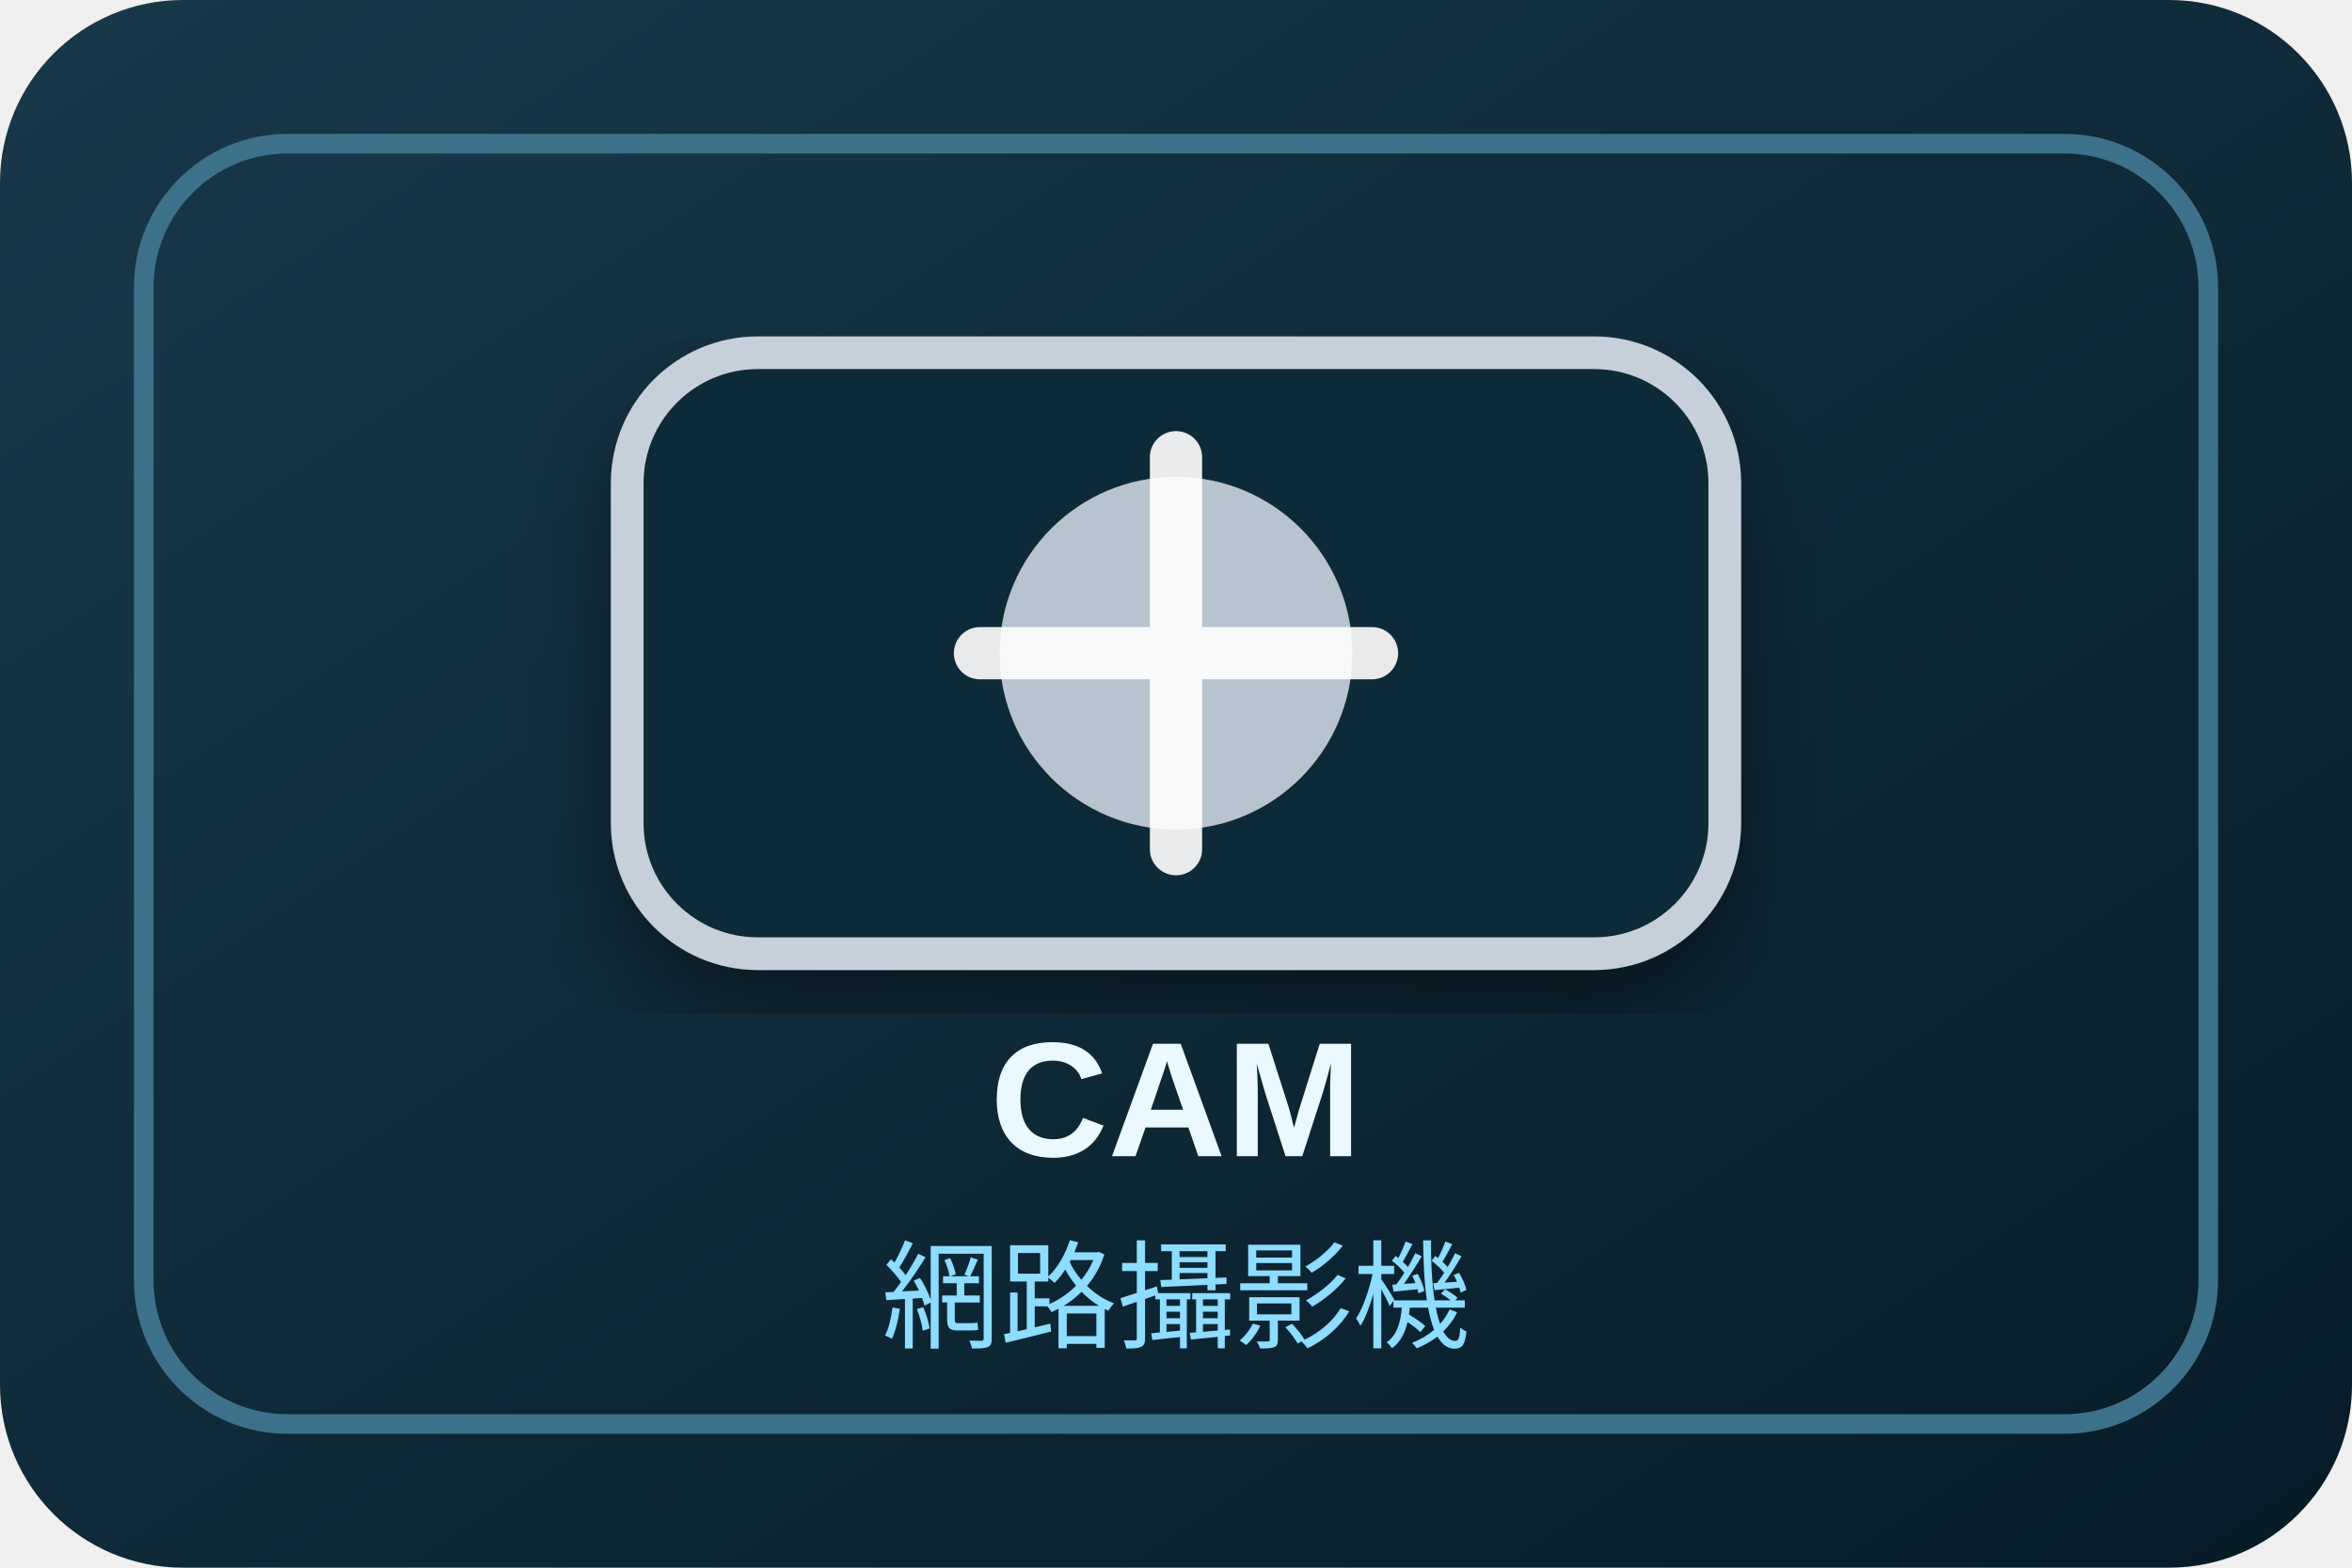
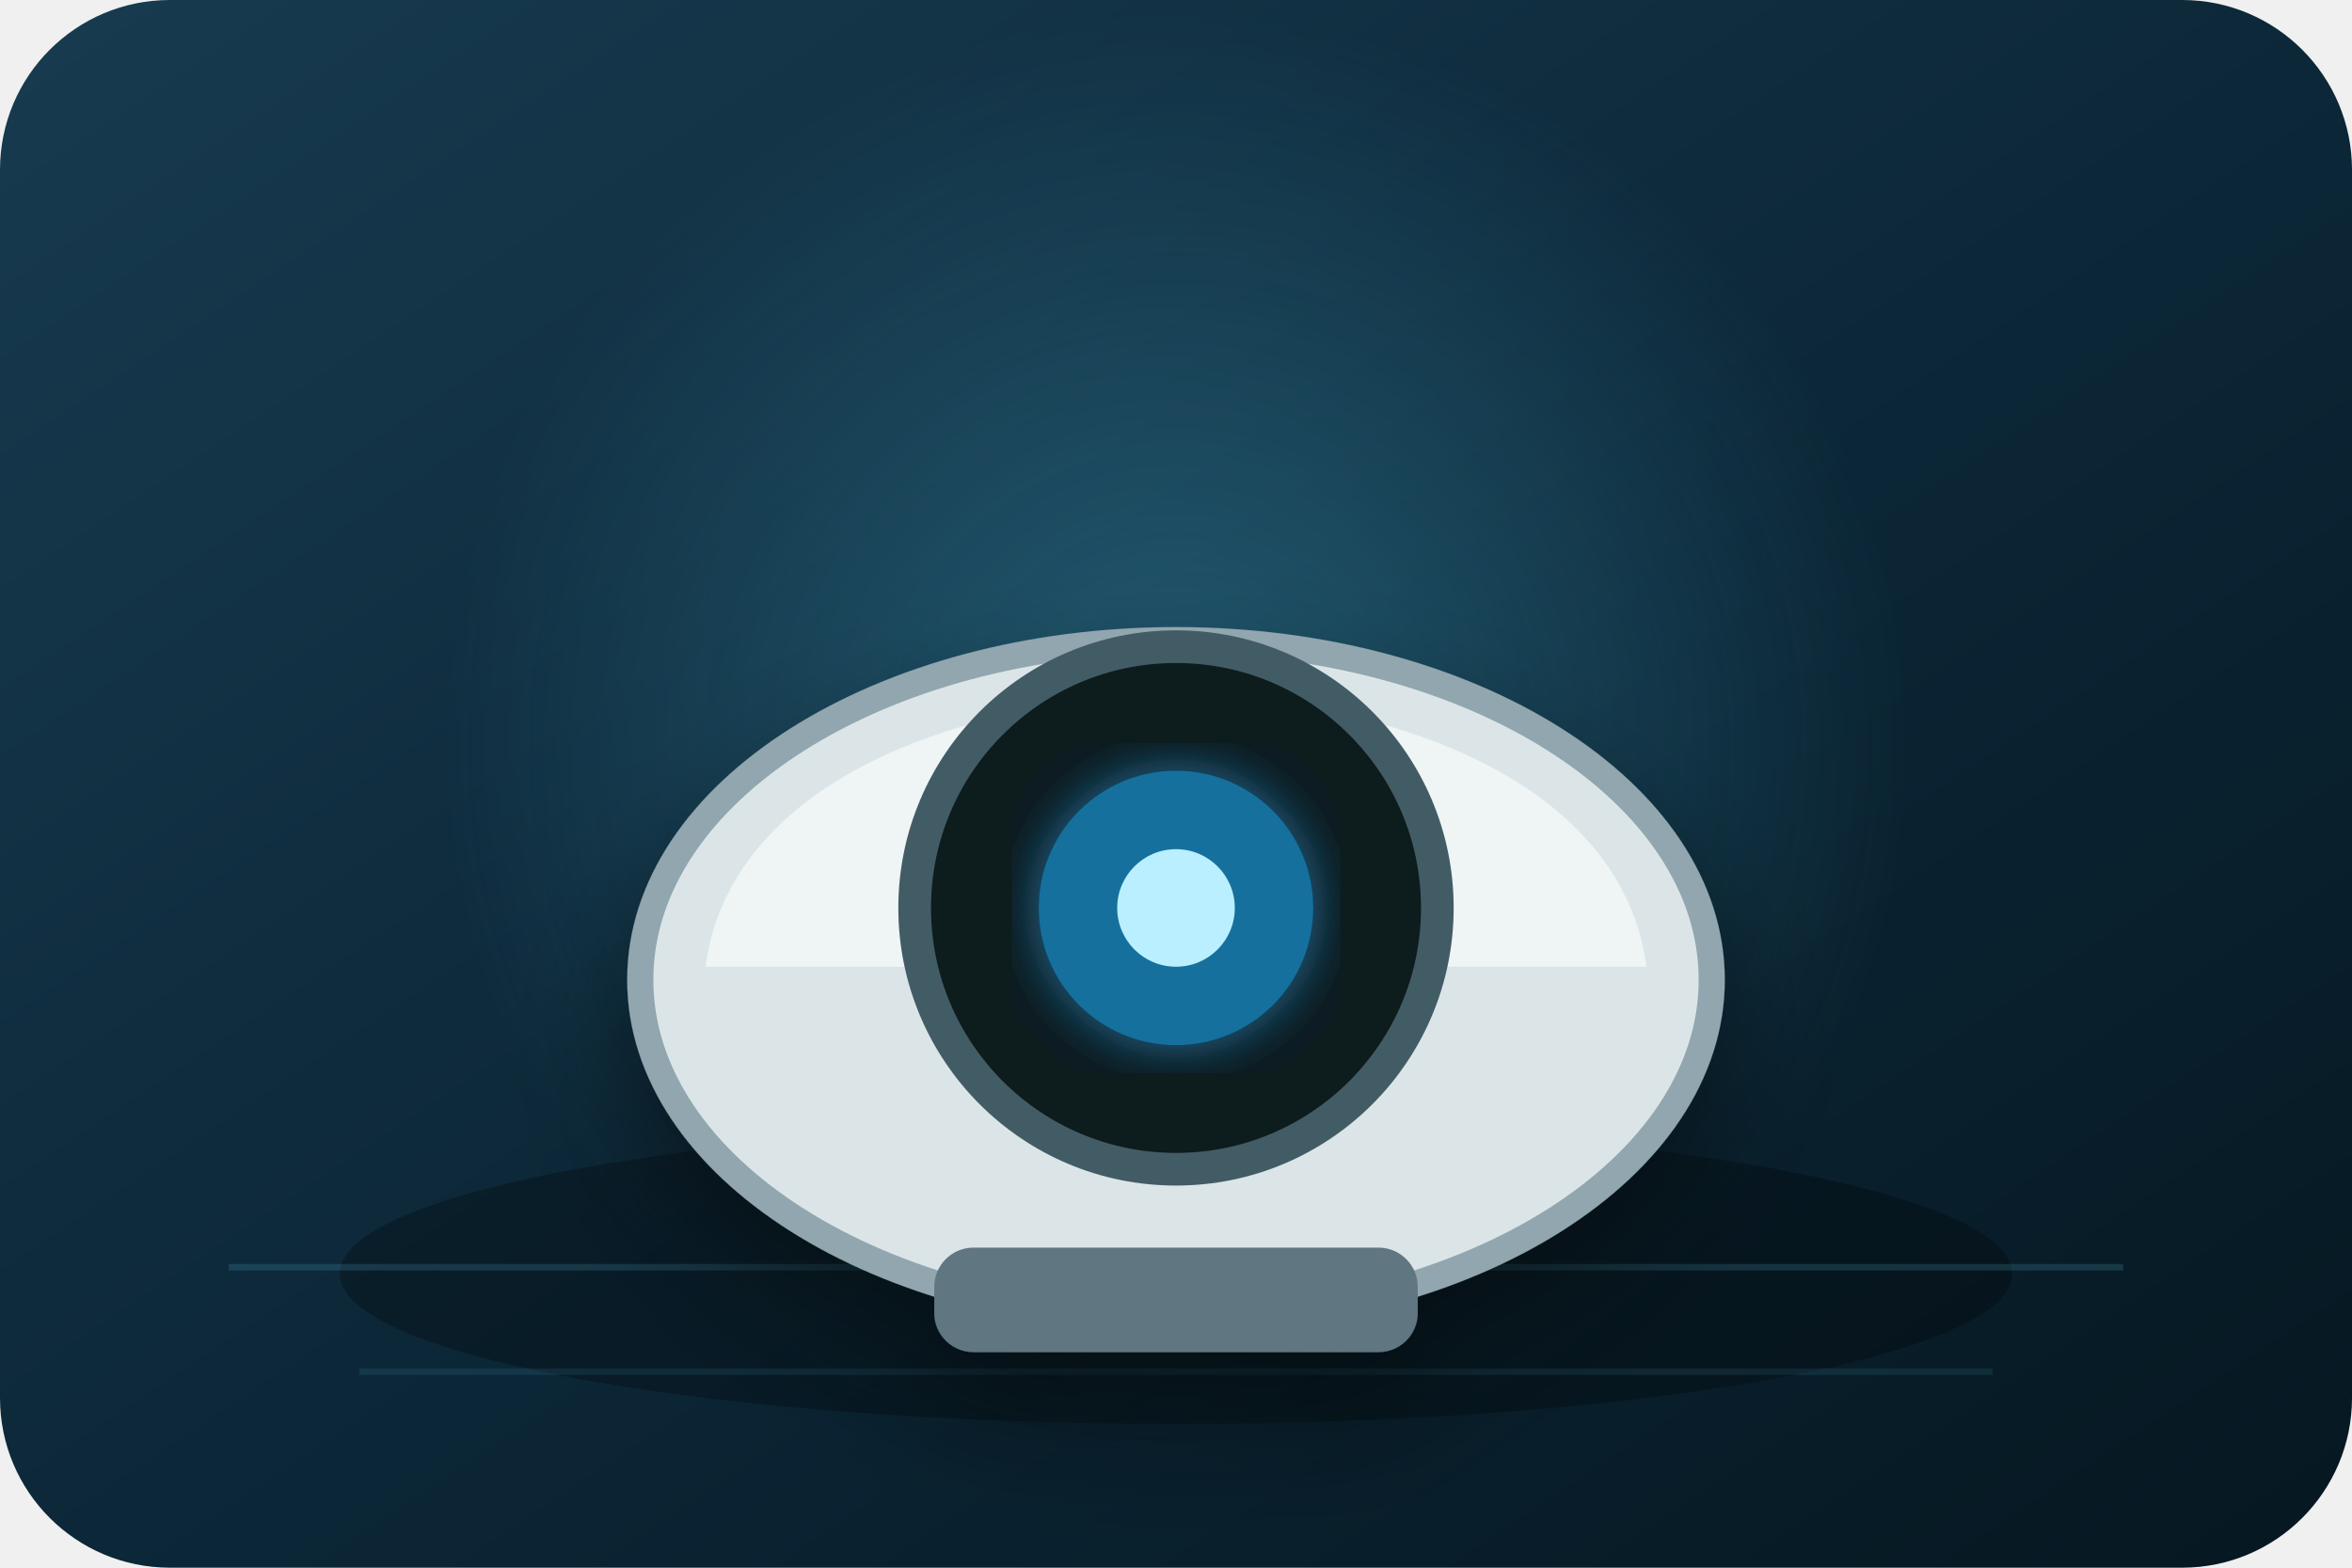
<svg xmlns="http://www.w3.org/2000/svg" width="360" height="240" viewBox="0 0 360 240">
  <defs>
-     <linearGradient id="g" x1="0" y1="0" x2="1" y2="1">
-       <stop stop-color="#18394a" />
-       <stop offset="1" stop-color="#071b27" />
+     <linearGradient id="bg" x1="0" y1="0" x2="1" y2="1">
+       <stop stop-color="#183b50" />
+       <stop offset=".55" stop-color="#0b2636" />
+       <stop offset="1" stop-color="#061720" />
    </linearGradient>
-     <filter id="s">
-       <feDropShadow dx="0" dy="7" stdDeviation="7" flood-opacity=".42" />
+     <radialGradient id="halo">
+       <stop stop-color="#5bd8ff" stop-opacity=".28" />
+       <stop offset="1" stop-color="#5bd8ff" stop-opacity="0" />
+     </radialGradient>
+     <linearGradient id="metal" x1="0" y1="0" x2="1" y2="1">
+       <stop stop-color="#dbe7ec" />
+       <stop offset=".35" stop-color="#8498a2" />
+       <stop offset=".7" stop-color="#344a54" />
+       <stop offset="1" stop-color="#172b34" />
+     </linearGradient>
+     <linearGradient id="black" x1="0" y1="0" x2="1" y2="1">
+       <stop stop-color="#53636b" />
+       <stop offset=".28" stop-color="#171e22" />
+       <stop offset="1" stop-color="#050708" />
+     </linearGradient>
+     <linearGradient id="orange" x1="0" y1="0" x2="1" y2="1">
+       <stop stop-color="#ffd064" />
+       <stop offset=".45" stop-color="#f59e0b" />
+       <stop offset="1" stop-color="#9a4d00" />
+     </linearGradient>
+     <linearGradient id="blue" x1="0" y1="0" x2="1" y2="1">
+       <stop stop-color="#88e8ff" />
+       <stop offset=".45" stop-color="#1599d5" />
+       <stop offset="1" stop-color="#064e72" />
+     </linearGradient>
+     <linearGradient id="green" x1="0" y1="0" x2="1" y2="1">
+       <stop stop-color="#b8ffcf" />
+       <stop offset=".45" stop-color="#27c56f" />
+       <stop offset="1" stop-color="#08743a" />
+     </linearGradient>
+     <linearGradient id="red" x1="0" y1="0" x2="1" y2="1">
+       <stop stop-color="#ffb7aa" />
+       <stop offset=".45" stop-color="#ed4f3d" />
+       <stop offset="1" stop-color="#7d1813" />
+     </linearGradient>
+     <filter id="shadow" x="-30%" y="-30%" width="160%" height="180%">
+       <feDropShadow dx="0" dy="10" stdDeviation="9" flood-color="#000" flood-opacity=".55" />
+     </filter>
+     <filter id="glow">
+       <feGaussianBlur stdDeviation="4" result="b" />
+       <feMerge>
+         <feMergeNode in="b" />
+         <feMergeNode in="SourceGraphic" />
+       </feMerge>
    </filter>
  </defs>
-   <rect width="360" height="240" rx="28" fill="url(#g)" />
-   <rect x="22" y="22" width="316" height="196" rx="22" fill="none" stroke="#3d7189" stroke-width="3" />
-   <g filter="url(#s)">
-     <rect x="96" y="54" width="168" height="92" rx="20" fill="#102b39" stroke="#c6d0db" stroke-width="5" />
-     <circle cx="180" cy="100" r="27" fill="#c6d0db" opacity=".92" />
-     <path d="M150 100h60M180 70v60" stroke="#fff" stroke-width="8" stroke-linecap="round" opacity=".9" />
+   <rect width="360" height="240" rx="26" fill="url(#bg)" />
+   <ellipse cx="180" cy="195" rx="128" ry="23" fill="#000" opacity=".28" />
+   <circle cx="180" cy="114" r="112" fill="url(#halo)" />
+   <path d="M35 194H325" stroke="#67c9eb" stroke-opacity=".16" />
+   <path d="M55 210H305" stroke="#67c9eb" stroke-opacity=".1" />
+   <g filter="url(#shadow)">
+     <ellipse cx="180" cy="150" rx="82" ry="52" fill="#dbe5e8" stroke="#91a6ae" stroke-width="4" />
+     <path d="M108 148c7-55 137-55 144 0" fill="#eff4f5" />
+     <circle cx="180" cy="139" r="40" fill="#111a1e" stroke="#435b65" stroke-width="5" />
+     <circle cx="180" cy="139" r="21" fill="#146f9d" filter="url(#glow)" />
+     <circle cx="180" cy="139" r="9" fill="#b9efff" />
+     <rect x="143" y="191" width="74" height="16" rx="6" fill="#607680" />
  </g>
-   <text x="180" y="177" text-anchor="middle" font-family="Arial, sans-serif" font-size="25" font-weight="700" fill="#eaf8ff">CAM</text>
-   <text x="180" y="205" text-anchor="middle" font-family="Noto Sans TC, Arial, sans-serif" font-size="18" fill="#8edcff">網路攝影機</text>
</svg>
